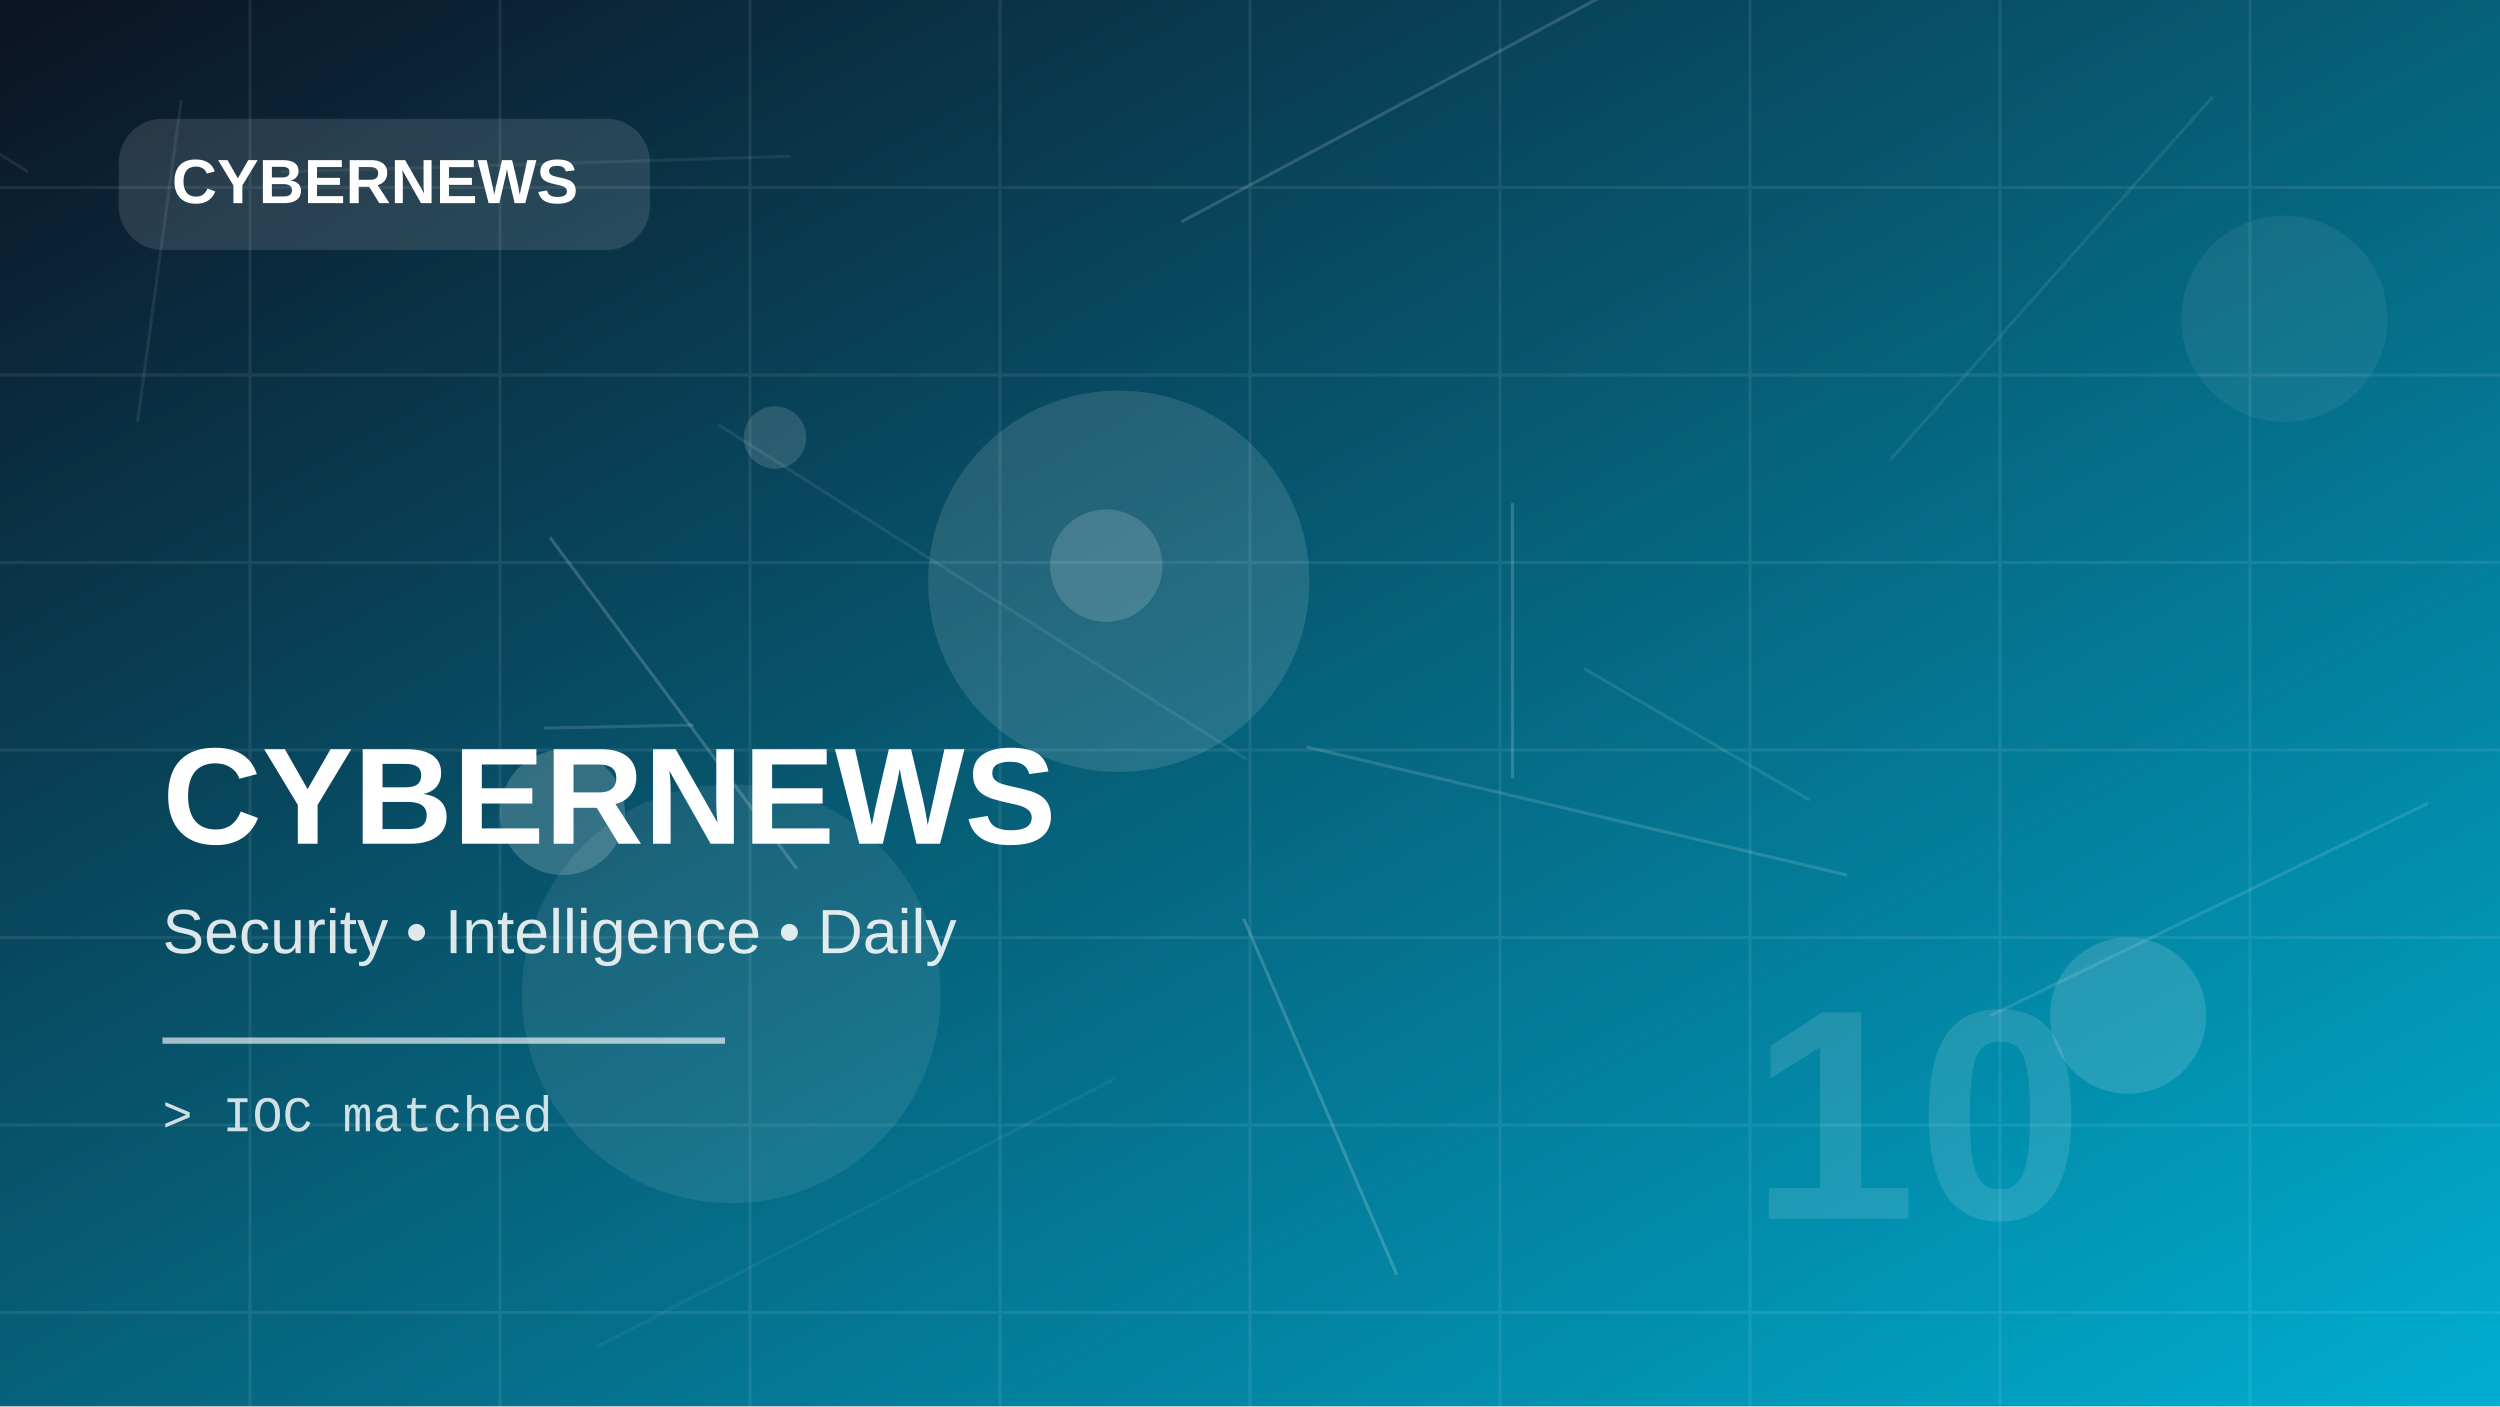
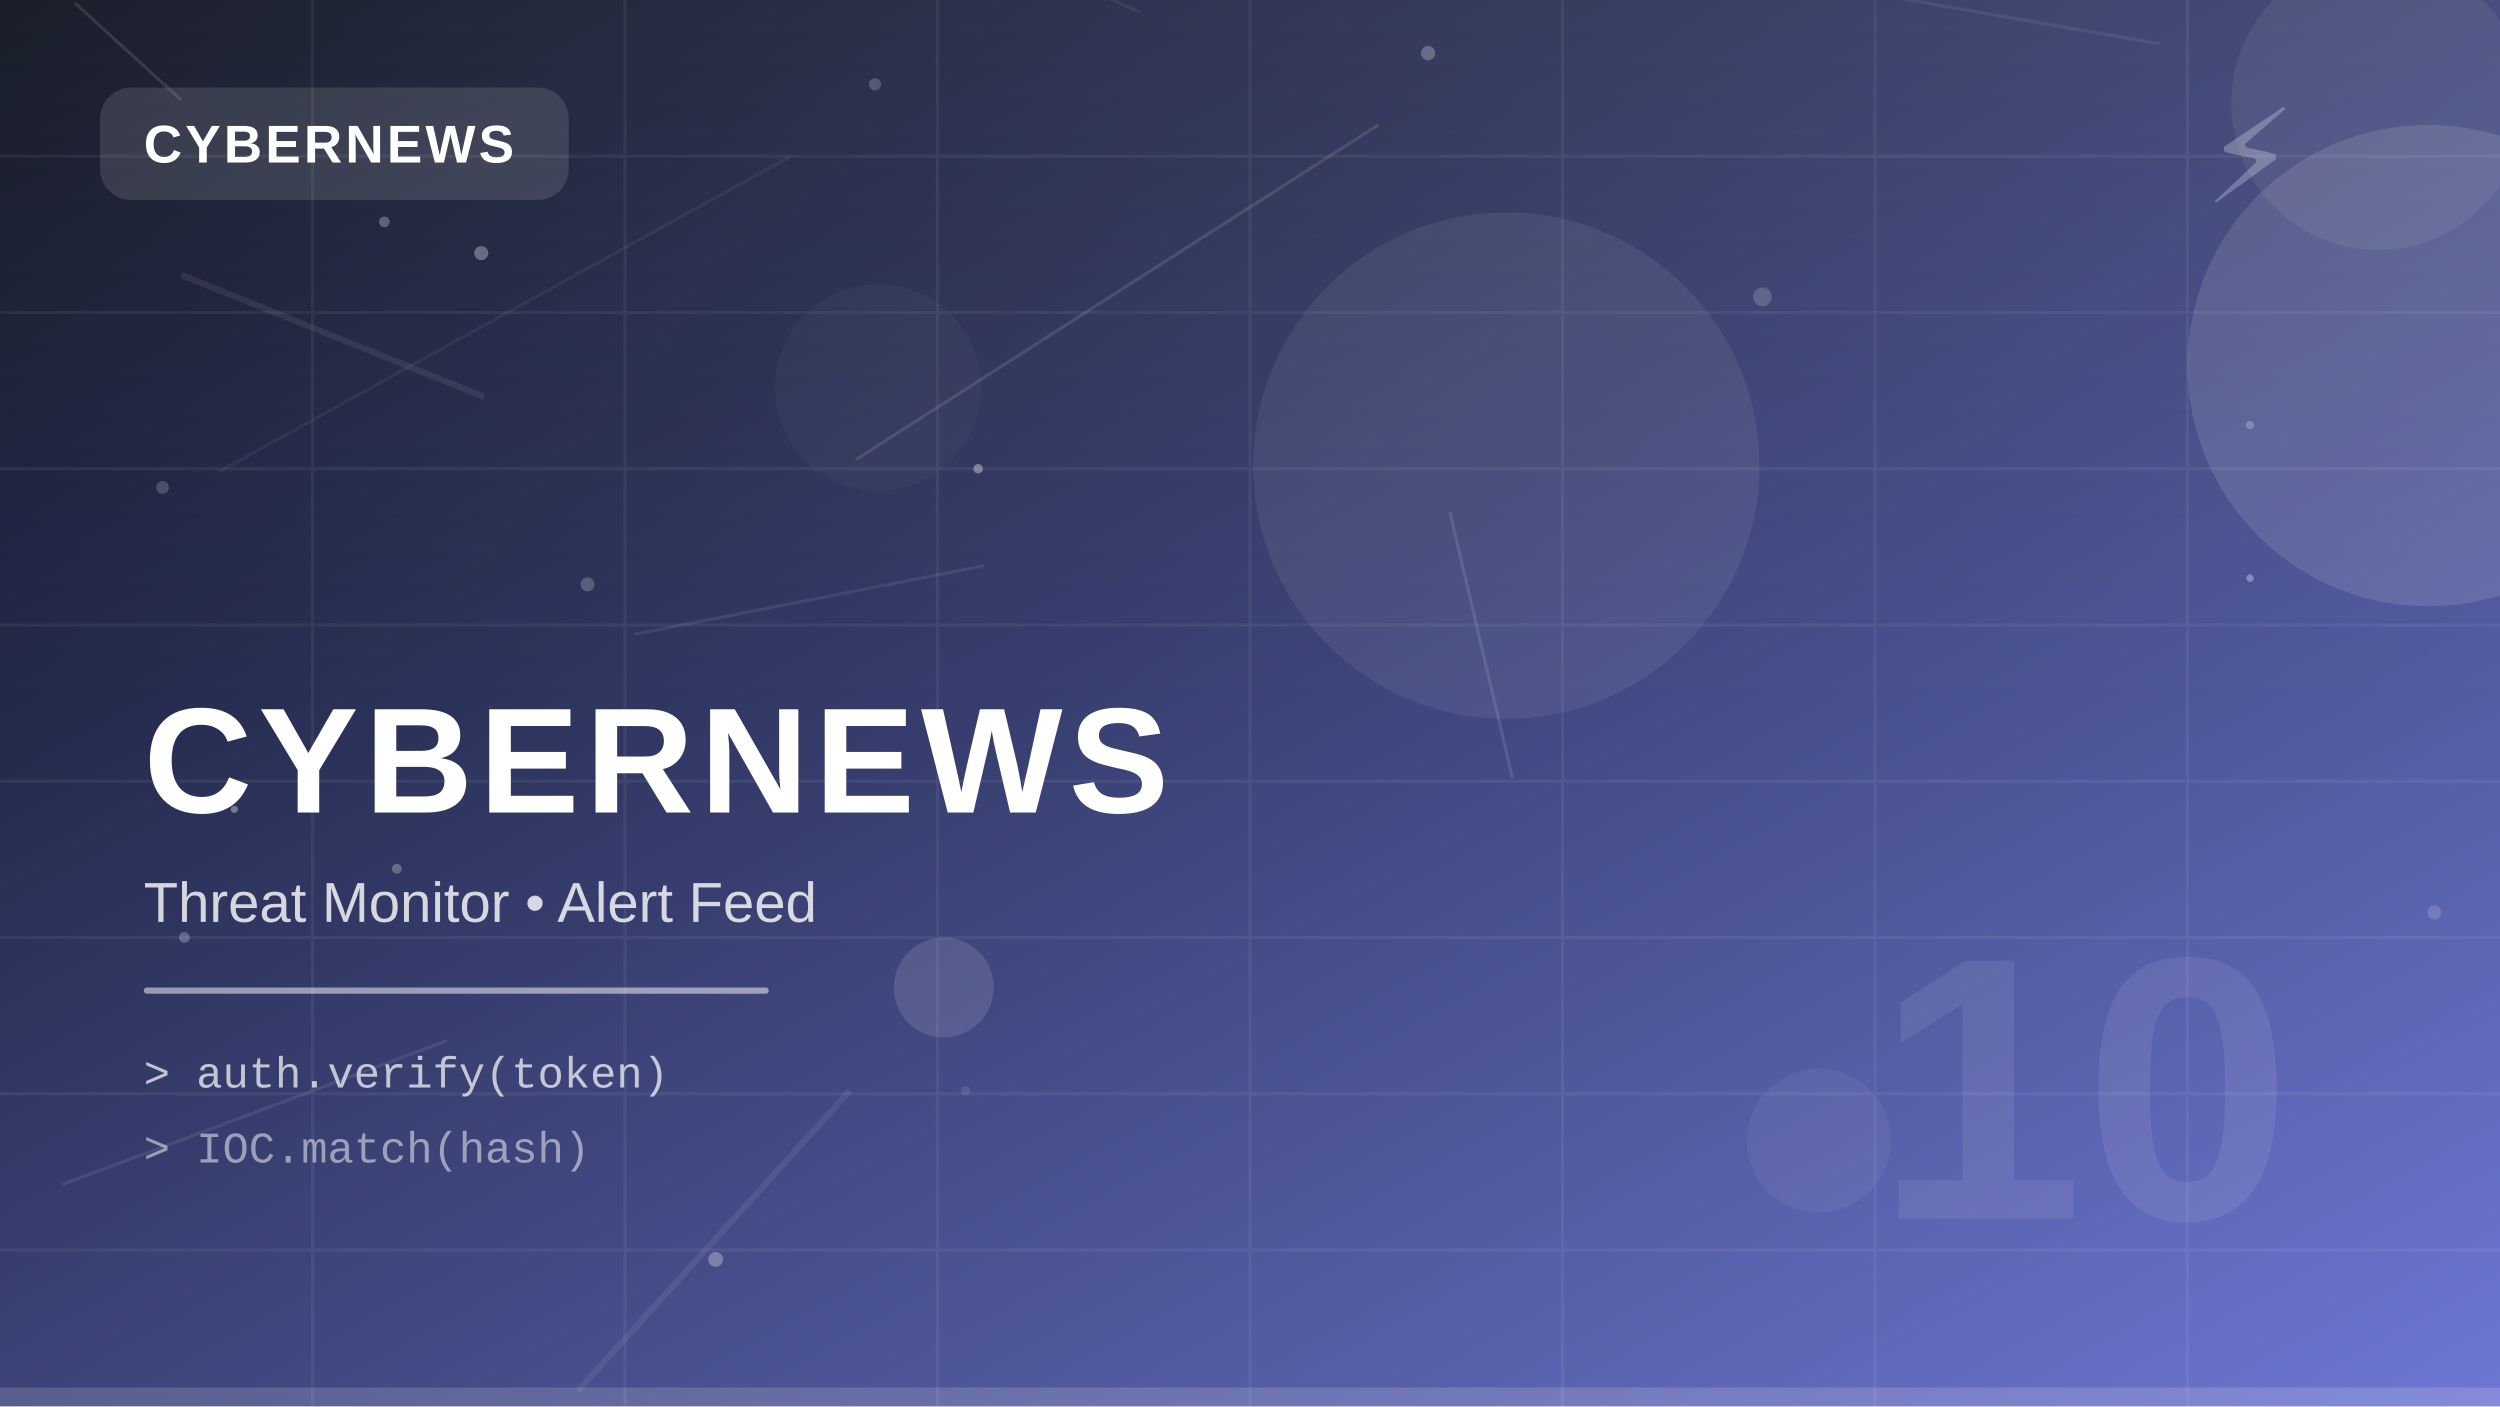
<svg xmlns="http://www.w3.org/2000/svg" width="800" height="450" viewBox="0 0 800 450">
  <defs>
-     <linearGradient id="g" x1="0" y1="0" x2="1" y2="1">
-       <stop offset="0%" stop-color="#0f172a" />
-       <stop offset="100%" stop-color="#00d4ff" />
+     <linearGradient id="bg" x1="0" y1="0" x2="1" y2="1">
+       <stop offset="0%" stop-color="#0b1120" />
+       <stop offset="100%" stop-color="#818cf8" />
+     </linearGradient>
+     <linearGradient id="shine" x1="0" y1="0" x2="0" y2="1">
+       <stop offset="0%" stop-color="rgba(255,255,255,0.08)" />
+       <stop offset="100%" stop-color="rgba(255,255,255,0)" />
    </linearGradient>
  </defs>
-   <rect width="800" height="450" fill="url(#g)" />
-   <rect width="800" height="450" fill="rgba(0,0,0,0.18)" />
+   <rect width="800" height="450" fill="url(#bg)" />
+   <rect width="800" height="225" fill="url(#shine)" />
+   <rect width="800" height="450" fill="rgba(0,0,0,0.15)" />
+   <g opacity="0.06">
+     <path d="M0 50H800 M0 100H800 M0 150H800 M0 200H800 M0 250H800 M0 300H800 M0 350H800 M0 400H800" stroke="white" stroke-width="1" />
+     <path d="M100 0V450 M200 0V450 M300 0V450 M400 0V450 M500 0V450 M600 0V450 M700 0V450" stroke="white" stroke-width="1" />
+   </g>
+   <circle cx="761" cy="33" r="47" fill="rgba(255,255,255,0.064)" />
+   <circle cx="582" cy="365" r="23" fill="rgba(255,255,255,0.052)" />
+   <circle cx="281" cy="124" r="33" fill="rgba(255,255,255,0.031)" />
+   <circle cx="777" cy="117" r="77" fill="rgba(255,255,255,0.117)" />
+   <circle cx="482" cy="149" r="81" fill="rgba(255,255,255,0.067)" />
+   <circle cx="302" cy="316" r="16" fill="rgba(255,255,255,0.119)" />
+   <line x1="441" y1="40" x2="274" y2="147" stroke="rgba(255,255,255,0.115)" stroke-width="1" />
+   <line x1="253" y1="50" x2="70" y2="151" stroke="rgba(255,255,255,0.051)" stroke-width="1" />
+   <line x1="691" y1="14" x2="508" y2="-18" stroke="rgba(255,255,255,0.073)" stroke-width="1" />
+   <line x1="58" y1="32" x2="24" y2="1" stroke="rgba(255,255,255,0.115)" stroke-width="1" />
+   <line x1="272" y1="349" x2="185" y2="445" stroke="rgba(255,255,255,0.071)" stroke-width="2" />
+   <line x1="365" y1="4" x2="220" y2="-61" stroke="rgba(255,255,255,0.059)" stroke-width="1" />
+   <line x1="143" y1="333" x2="20" y2="379" stroke="rgba(255,255,255,0.085)" stroke-width="1" />
+   <line x1="315" y1="181" x2="203" y2="203" stroke="rgba(255,255,255,0.081)" stroke-width="1" />
+   <line x1="484" y1="249" x2="464" y2="164" stroke="rgba(255,255,255,0.111)" stroke-width="1" />
+   <line x1="155" y1="127" x2="58" y2="88" stroke="rgba(255,255,255,0.076)" stroke-width="2" />
+   <circle cx="779" cy="292" r="2.227" fill="rgba(255,255,255,0.16)" />
+   <circle cx="309" cy="349" r="1.46" fill="rgba(255,255,255,0.1)" />
+   <circle cx="127" cy="278" r="1.571" fill="rgba(255,255,255,0.26)" />
+   <circle cx="303" cy="244" r="1.738" fill="rgba(255,255,255,0.17)" />
+   <circle cx="313" cy="150" r="1.505" fill="rgba(255,255,255,0.36)" />
+   <circle cx="457" cy="17" r="2.288" fill="rgba(255,255,255,0.25)" />
+   <circle cx="229" cy="403" r="2.37" fill="rgba(255,255,255,0.29)" />
+   <circle cx="188" cy="187" r="2.215" fill="rgba(255,255,255,0.21)" />
+   <circle cx="720" cy="185" r="1.19" fill="rgba(255,255,255,0.32)" />
+   <circle cx="154" cy="81" r="2.252" fill="rgba(255,255,255,0.31)" />
+   <circle cx="75" cy="259" r="1.159" fill="rgba(255,255,255,0.34)" />
+   <circle cx="720" cy="136" r="1.31" fill="rgba(255,255,255,0.23)" />
+   <circle cx="280" cy="27" r="1.942" fill="rgba(255,255,255,0.2)" />
+   <circle cx="52" cy="156" r="2.041" fill="rgba(255,255,255,0.18)" />
+   <circle cx="59" cy="300" r="1.698" fill="rgba(255,255,255,0.25)" />
+   <circle cx="123" cy="71" r="1.704" fill="rgba(255,255,255,0.27)" />
+   <circle cx="564" cy="95" r="2.993" fill="rgba(255,255,255,0.17)" />
+   <g>
+     <rect x="32" y="28" rx="10" ry="10" width="150" height="36" fill="rgba(255,255,255,0.12)" />
+     <text x="46" y="52" font-family="Arial,Helvetica,sans-serif" font-size="17" font-weight="800" fill="white" letter-spacing="1">CYBERNEWS</text>
+   </g>
+   <g opacity="0.25">
+     <text x="720" y="65" font-family="Arial,sans-serif" font-size="42" fill="white" text-anchor="middle">⚡</text>
+   </g>
+   <text x="46" y="260" font-family="Arial,Helvetica,sans-serif" font-size="48" font-weight="900" fill="white" letter-spacing="2">CYBERNEWS</text>
+   <text x="46" y="295" font-family="Arial,Helvetica,sans-serif" font-size="18" font-weight="500" fill="rgba(255,255,255,0.8)">Threat Monitor • Alert Feed</text>
+   <rect x="46" y="316" width="200" height="2" fill="rgba(255,255,255,0.5)" rx="1" />
+   <text x="46" y="348" font-family="Courier New,monospace" font-size="14" fill="rgba(255,255,255,0.7)">&gt; auth.verify(token)</text>
+   <text x="46" y="372" font-family="Courier New,monospace" font-size="14" fill="rgba(255,255,255,0.5)">&gt; IOC.match(hash)</text>
  <g opacity="0.08">
-     <path d="M0 60 H800 M0 120 H800 M0 180 H800 M0 240 H800 M0 300 H800 M0 360 H800 M0 420 H800" stroke="white" stroke-width="1" />
-     <path d="M80 0 V450 M160 0 V450 M240 0 V450 M320 0 V450 M400 0 V450 M480 0 V450 M560 0 V450 M640 0 V450 M720 0 V450" stroke="white" stroke-width="1" />
+     <text x="600" y="390" font-family="Arial,sans-serif" font-size="120" font-weight="900" fill="white">10</text>
  </g>
-   <circle cx="681" cy="325" r="25" fill="rgba(255,255,255,0.14)" />
-   <circle cx="358" cy="186" r="61" fill="rgba(255,255,255,0.12)" />
-   <circle cx="731" cy="102" r="33" fill="rgba(255,255,255,0.06)" />
-   <circle cx="248" cy="140" r="10" fill="rgba(255,255,255,0.14)" />
-   <circle cx="234" cy="318" r="67" fill="rgba(255,255,255,0.08)" />
-   <circle cx="354" cy="181" r="18" fill="rgba(255,255,255,0.15)" />
-   <circle cx="180" cy="260" r="20" fill="rgba(255,255,255,0.18)" />
-   <line x1="777" y1="257" x2="637" y2="325" stroke="rgba(255,255,255,0.12)" stroke-width="1" />
-   <line x1="253" y1="50" x2="90" y2="55" stroke="rgba(255,255,255,0.07)" stroke-width="1" />
-   <line x1="357" y1="345" x2="191" y2="431" stroke="rgba(255,255,255,0.05)" stroke-width="1" />
-   <line x1="418" y1="239" x2="591" y2="280" stroke="rgba(255,255,255,0.14)" stroke-width="1" />
-   <line x1="58" y1="32" x2="44" y2="135" stroke="rgba(255,255,255,0.08)" stroke-width="1" />
-   <line x1="230" y1="136" x2="399" y2="243" stroke="rgba(255,255,255,0.08)" stroke-width="1" />
-   <line x1="398" y1="294" x2="447" y2="408" stroke="rgba(255,255,255,0.18)" stroke-width="1" />
-   <line x1="9" y1="55" x2="-86" y2="-4" stroke="rgba(255,255,255,0.08)" stroke-width="1" />
-   <line x1="378" y1="71" x2="531" y2="-11" stroke="rgba(255,255,255,0.16)" stroke-width="1" />
-   <line x1="579" y1="256" x2="507" y2="214" stroke="rgba(255,255,255,0.1)" stroke-width="1" />
-   <line x1="176" y1="172" x2="255" y2="278" stroke="rgba(255,255,255,0.18)" stroke-width="1" />
-   <line x1="484" y1="249" x2="484" y2="161" stroke="rgba(255,255,255,0.17)" stroke-width="1" />
-   <line x1="708" y1="31" x2="605" y2="147" stroke="rgba(255,255,255,0.08)" stroke-width="1" />
-   <line x1="222" y1="232" x2="174" y2="233" stroke="rgba(255,255,255,0.14)" stroke-width="1" />
-   <g>
-     <rect x="38" y="38" rx="14" ry="14" width="170" height="42" fill="rgba(255,255,255,0.12)" />
-     <text x="55" y="65" font-family="Arial, Helvetica, sans-serif" font-size="20" font-weight="700" fill="white">
-       CYBERNEWS
-     </text>
-   </g>
-   <g>
-     <text x="52" y="270" font-family="Arial, Helvetica, sans-serif" font-size="44" font-weight="900" fill="white">
-       CYBERNEWS
-     </text>
-     <text x="52" y="305" font-family="Arial, Helvetica, sans-serif" font-size="20" font-weight="500" fill="rgba(255,255,255,0.86)">
-       Security • Intelligence • Daily
-     </text>
-   </g>
-   <g opacity="0.9">
-     <rect x="52" y="332" width="180" height="2" fill="rgba(255,255,255,0.7)" />
-     <text x="52" y="362" font-family="Courier New, monospace" font-size="16" fill="rgba(255,255,255,0.9)">
-       &gt; IOC matched
-     </text>
-   </g>
-   <g opacity="0.12">
-     <text x="560" y="390" font-family="Arial, Helvetica, sans-serif" font-size="96" font-weight="900" fill="white">
-       10
-     </text>
-   </g>
+   <rect x="0" y="444" width="800" height="6" fill="rgba(255,255,255,0.15)" />
</svg>
